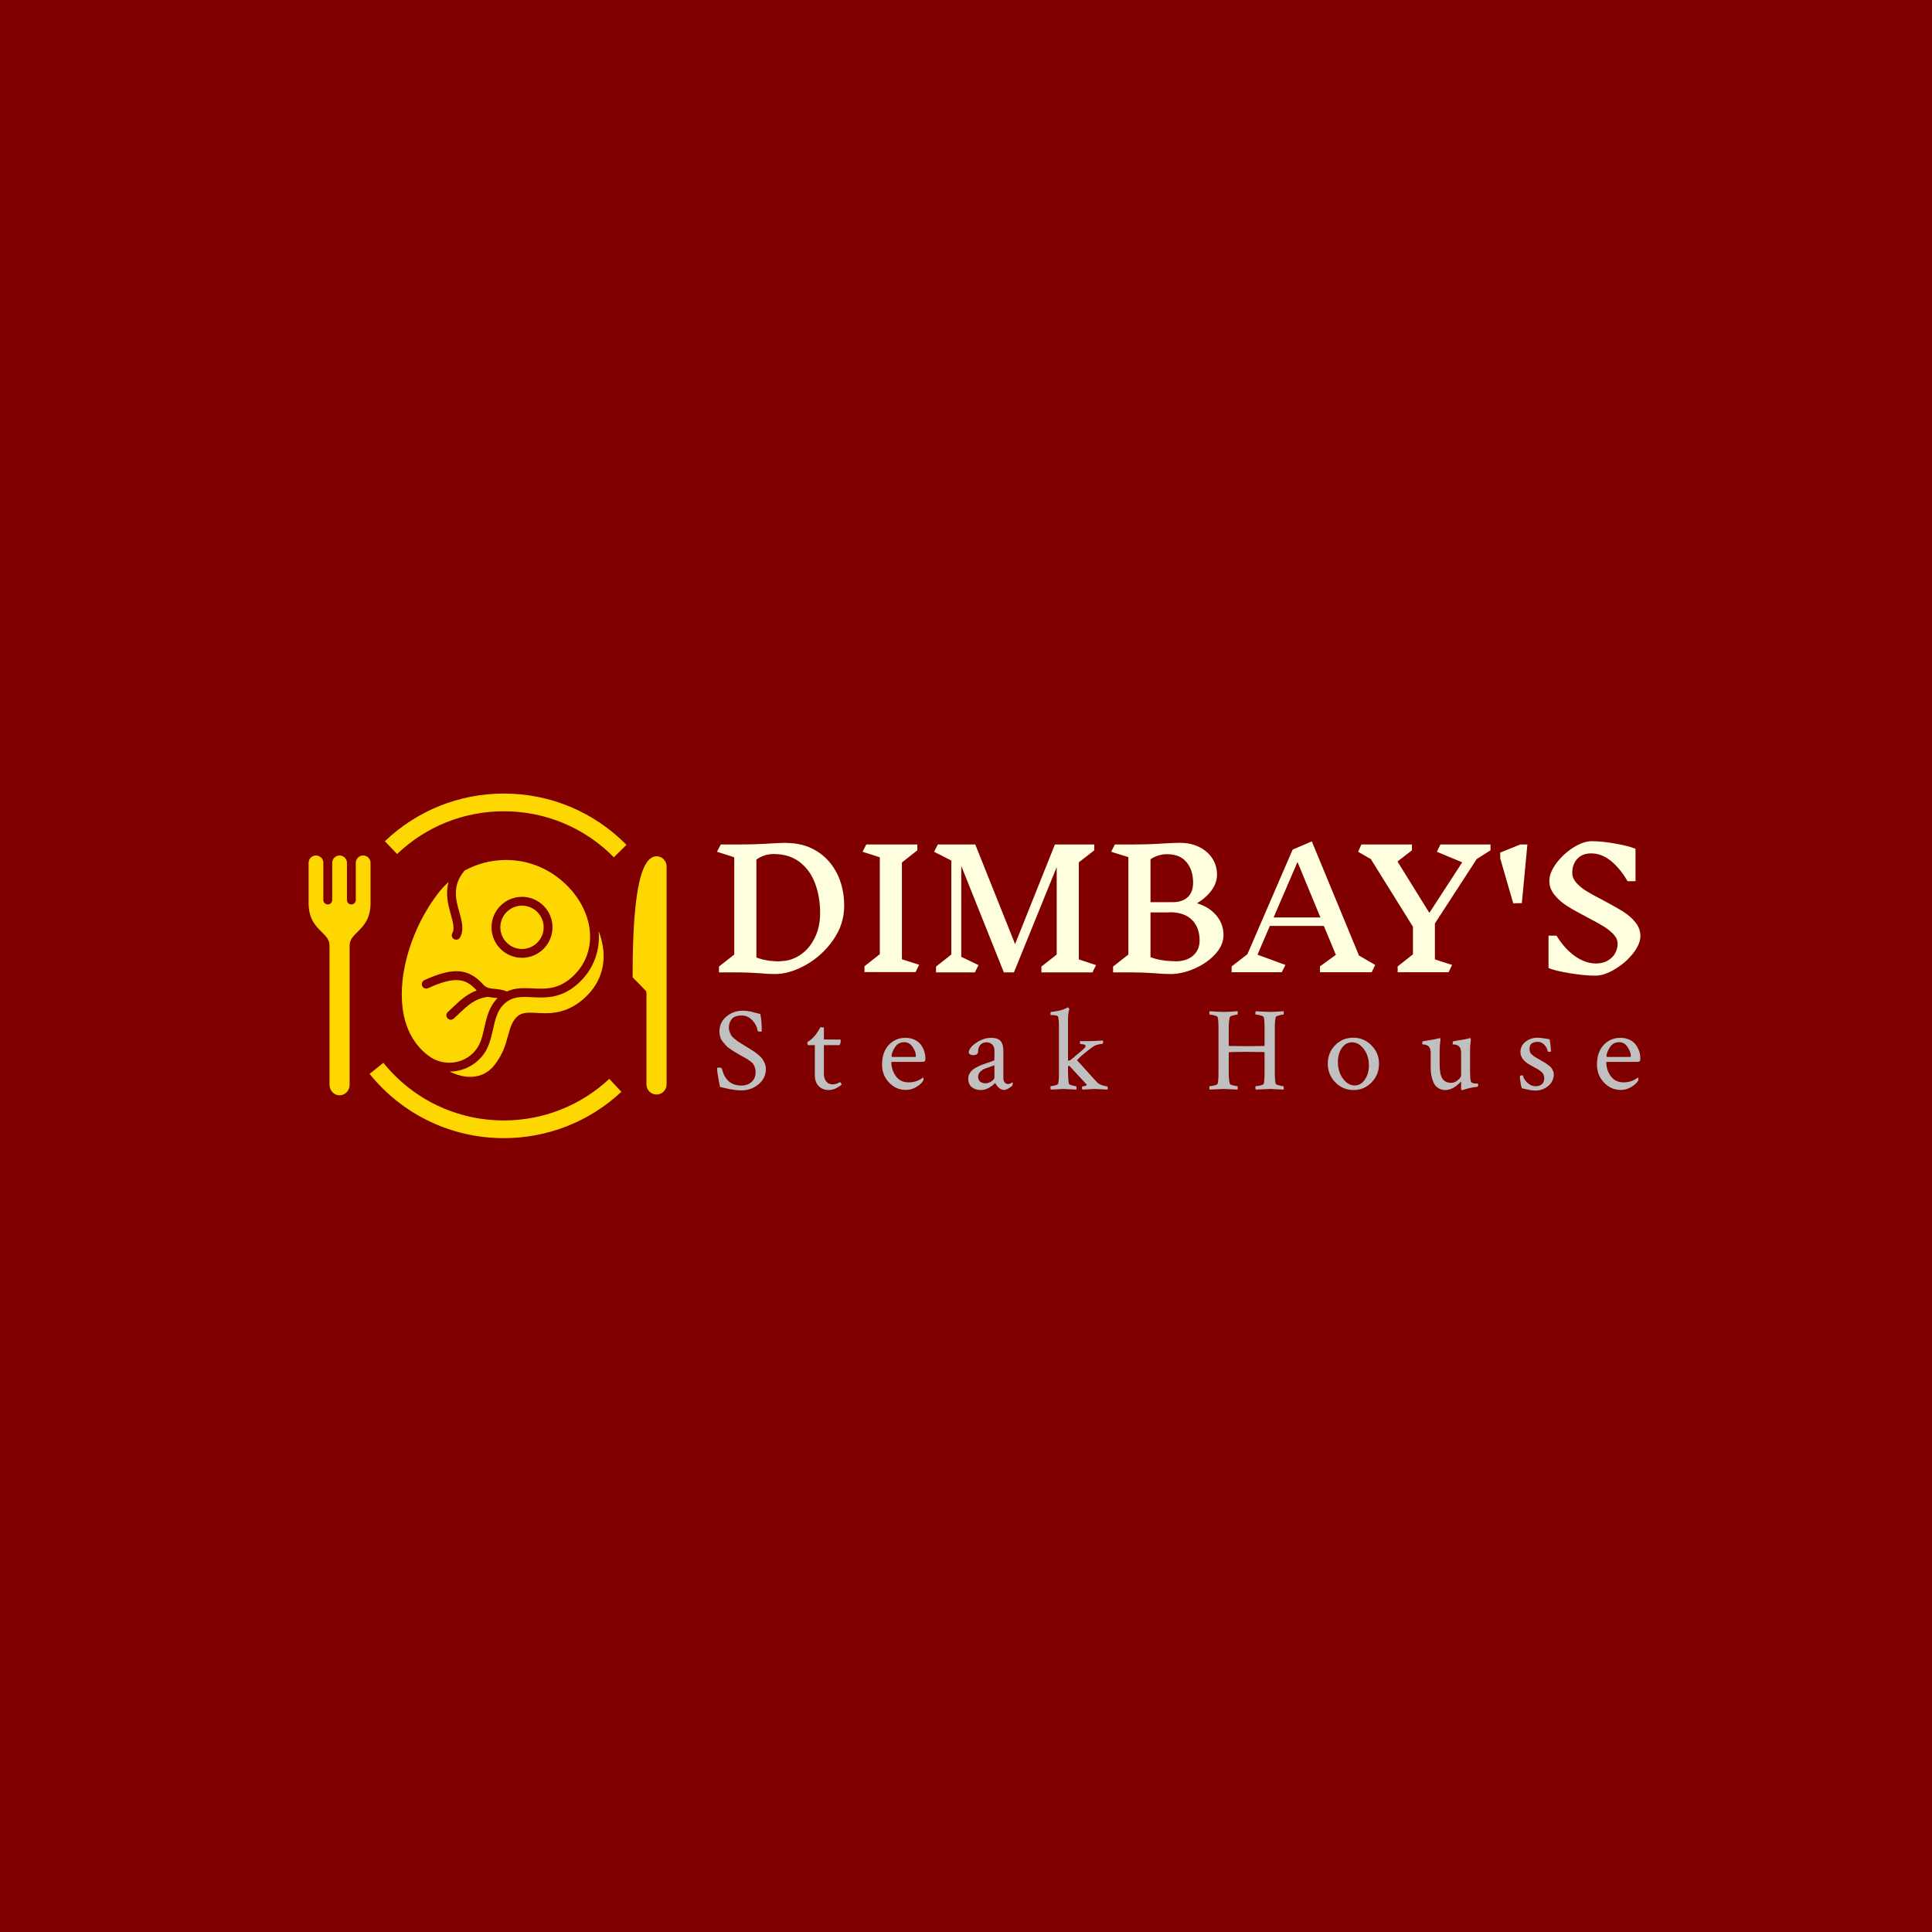
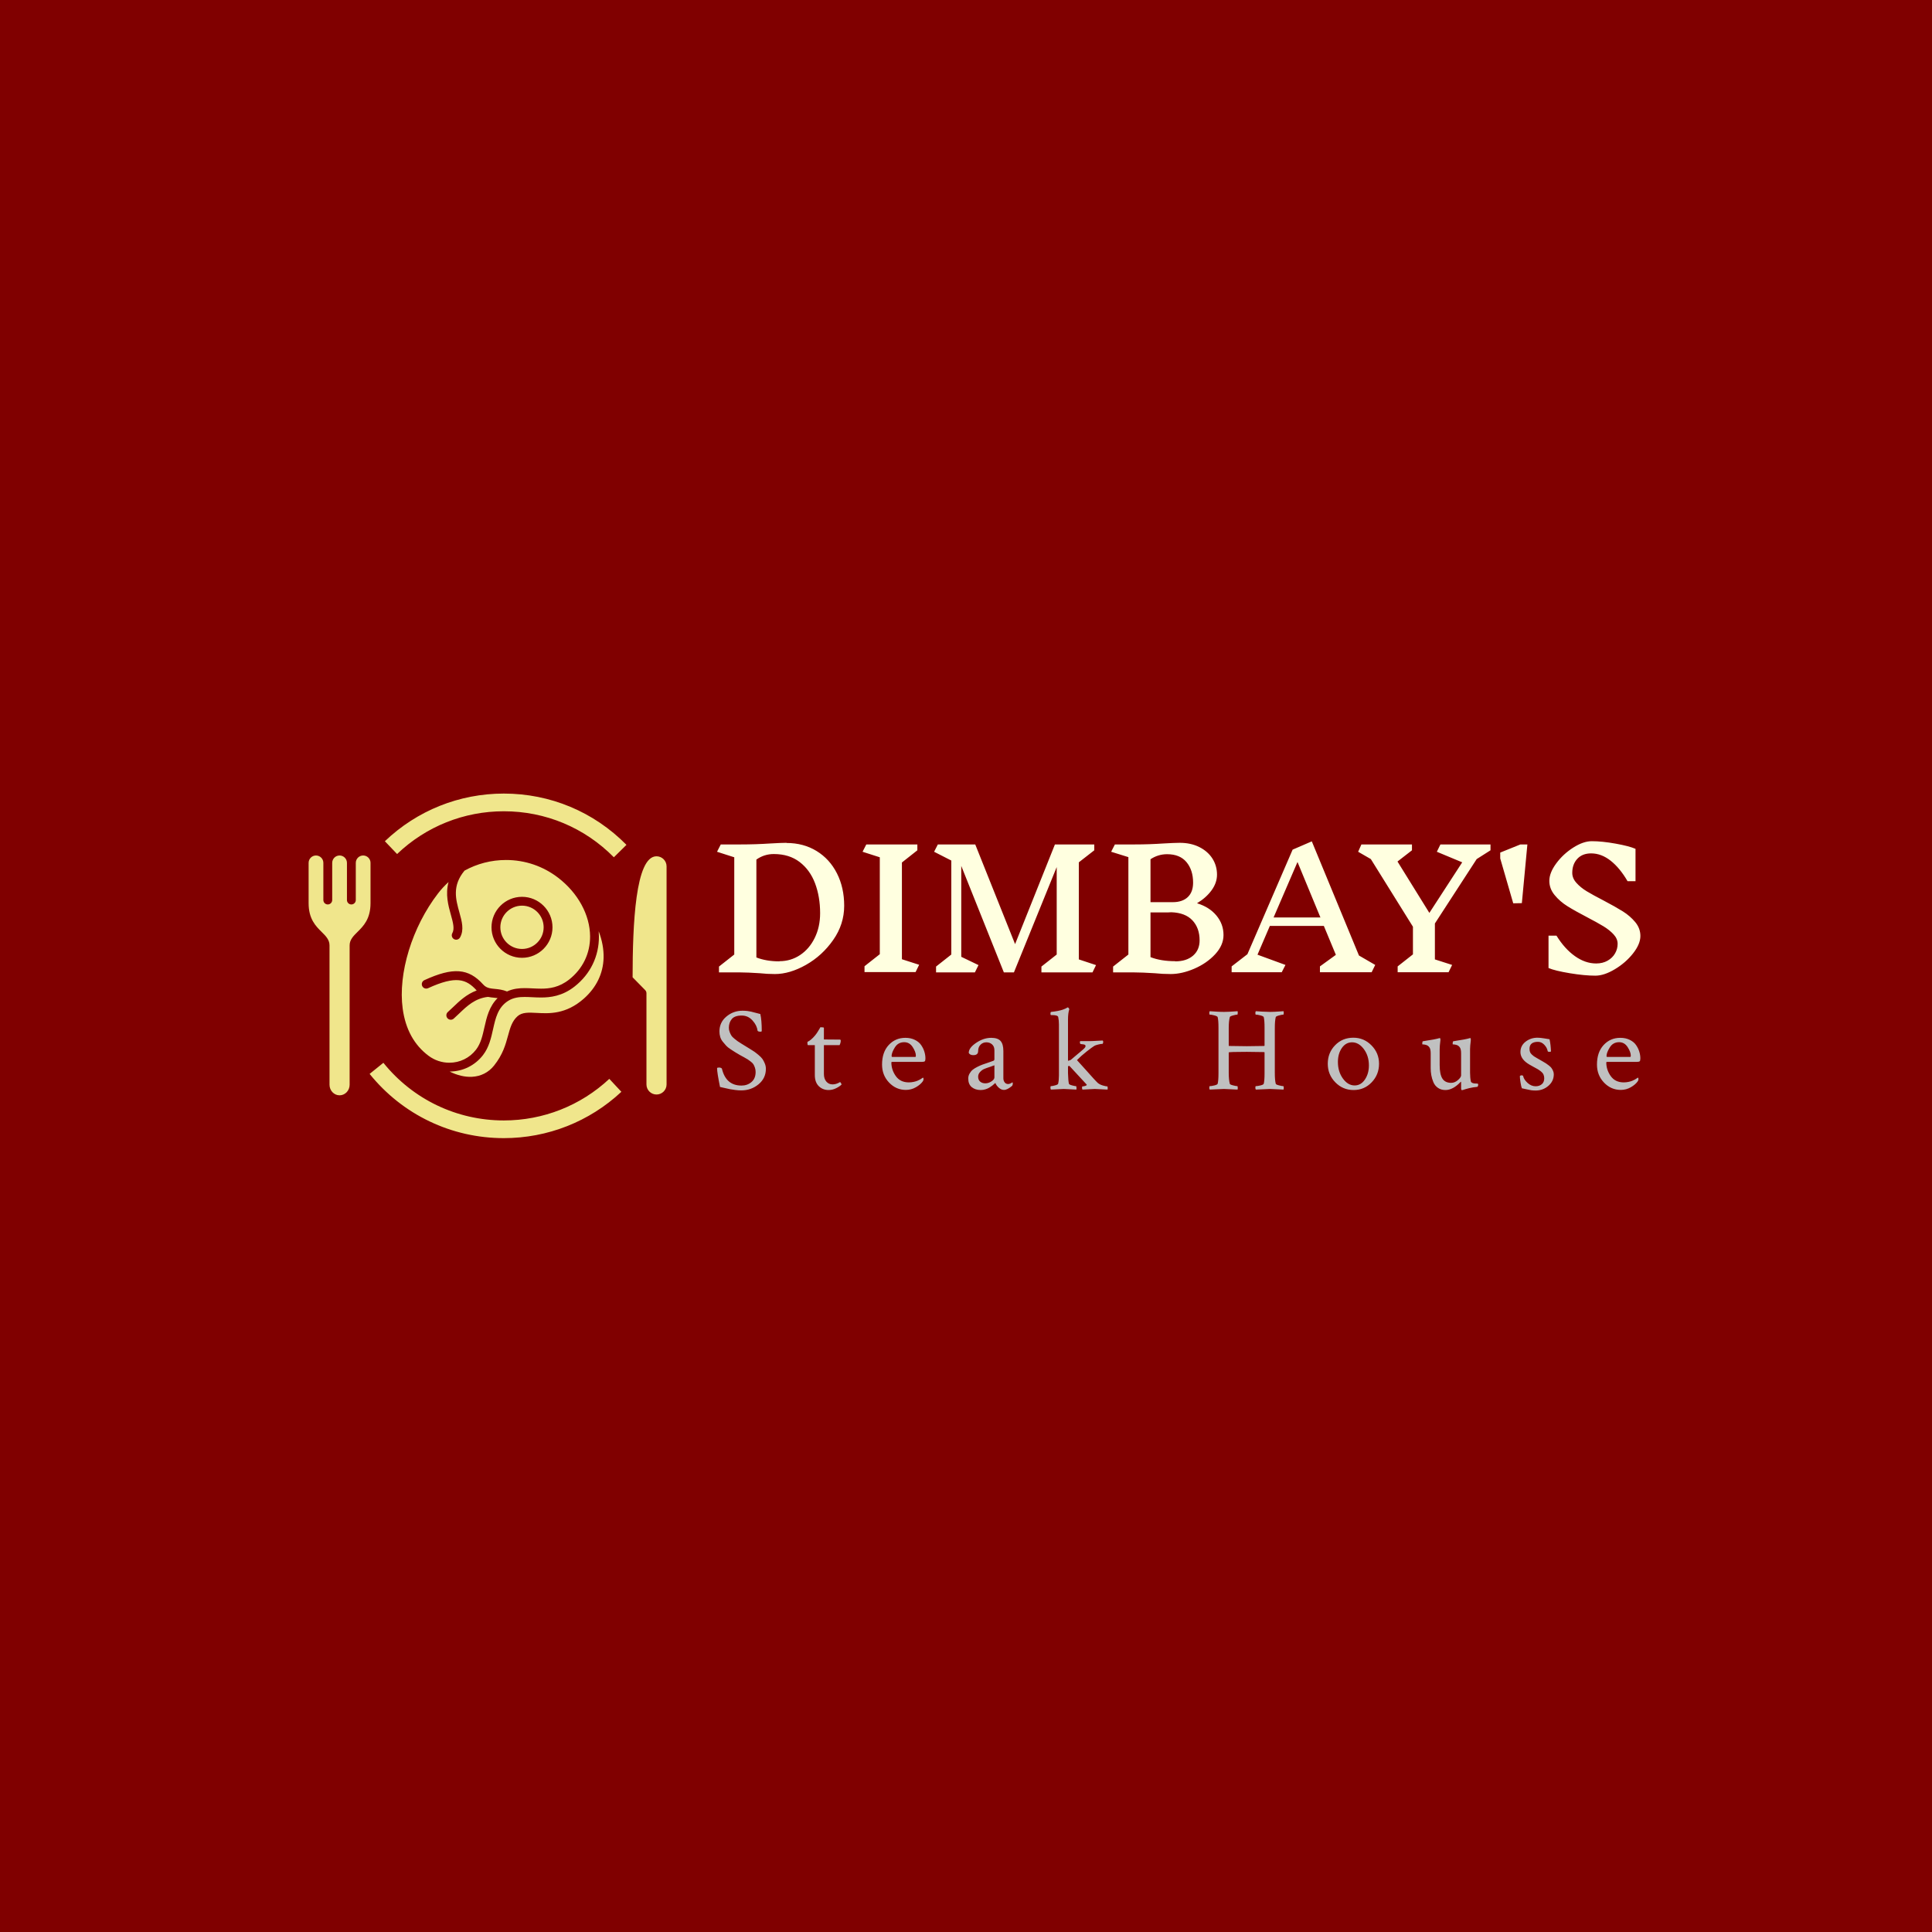
<svg xmlns="http://www.w3.org/2000/svg" version="1.1" width="1000" height="1000" viewBox="0 0 1000 1000">
  <rect width="1000" height="1000" fill="#800000" />
  <g transform="matrix(0.7,0,0,0.7,149.5758,410.6737)">
    <svg viewBox="0 0 396 101" data-background-color="#800000" preserveAspectRatio="xMidYMid meet" height="255" width="1000">
-       <g id="tight-bounds" transform="matrix(1,0,0,1,0.24,0.04317717)">
+       <g id="tight-bounds" transform="matrix(1,0,0,1,0.24,0.0431761)">
        <svg viewBox="0 0 395.52 100.914" height="100.914" width="395.52">
          <g>
            <svg viewBox="0 0 578.437 147.583" height="100.914" width="395.52">
              <g transform="matrix(1,0,0,1,182.9172,20.39684)">
                <svg viewBox="0 0 395.52 106.79" height="106.79" width="395.52">
                  <g id="textblocktransform">
                    <svg viewBox="0 0 395.52 106.79" height="106.79" width="395.52" id="textblock">
                      <g>
                        <svg viewBox="0 0 395.52 57.597" height="57.597" width="395.52">
                          <g transform="matrix(1,0,0,1,0,0)">
                            <svg width="395.52" viewBox="2.3 -40.3 283.93 41.35" height="57.597" data-palette-color="#ffffe0">
                              <path d="M23.65-39.75Q28.9-39.75 32.93-37.27 36.95-34.8 39.18-30.4 41.4-26 41.4-20.45L41.4-20.45Q41.4-14.75 38.02-9.93 34.65-5.1 29.65-2.27 24.65 0.55 20.1 0.55L20.1 0.55Q17.7 0.55 15.45 0.3L15.45 0.3Q11.55 0.05 9.55 0.05L9.55 0.05 2.9 0.05 2.9-1.75 7.6-5.45 7.6-35.35 2.3-37.05 3.45-39.3 9.5-39.3Q14.2-39.3 18.7-39.6L18.7-39.6Q22.1-39.8 23.65-39.8L23.65-39.8 23.65-39.75ZM21.5-3.4Q25-3.4 27.85-5.3 30.7-7.2 32.35-10.58 34-13.95 34-18.15L34-18.15Q34-23.2 32.45-27.33 30.9-31.45 27.7-33.9 24.5-36.35 19.75-36.35L19.75-36.35Q16.8-36.35 14.4-34.65L14.4-34.65 14.4-4.55Q17.45-3.35 21.5-3.35L21.5-3.35 21.5-3.4ZM64.45-2.3L63.35-0.05 47.65-0.05 47.65-1.85 52.35-5.55 52.35-35.35 47.05-37.05 48.2-39.3 63.9-39.3 63.9-37.5 59.15-33.75 59.15-4 64.45-2.3ZM118.84-2.2L117.75 0.05 102.05 0.05 102.05-1.75 106.75-5.45 106.75-32.35 93.59 0.05 90.5 0.05 77.4-32.7 77.4-4.75 82.7-2.2 81.59 0.05 69.65 0.05 69.65-1.75 74.34-5.45 74.34-34.35 69.05-37.05 70.2-39.3 81.7-39.3 93.95-8.65 106.2-39.3 118.3-39.3 118.3-37.5 113.55-33.8 113.55-3.95 118.84-2.2ZM149.94-21.2Q153.69-20.05 155.87-17.43 158.04-14.8 158.04-11.45L158.04-11.45Q158.04-8.3 155.47-5.53 152.89-2.75 149.07-1.1 145.24 0.55 141.79 0.55L141.79 0.55Q139.29 0.55 136.89 0.3L136.89 0.3Q132.89 0.05 130.69 0.05L130.69 0.05 124.09 0.05 124.09-1.75 128.79-5.45 128.79-35.4 123.49-37.05 124.64-39.3 130.64-39.3Q135.19-39.3 139.59-39.6L139.59-39.6Q142.99-39.8 144.59-39.8L144.59-39.8Q147.99-39.8 150.59-38.5 153.19-37.2 154.62-34.98 156.04-32.75 156.04-30L156.04-30Q156.04-27.5 154.37-25.2 152.69-22.9 149.94-21.25L149.94-21.25 149.94-21.2ZM148.69-27.55Q148.69-31.4 146.67-33.85 144.64-36.3 140.69-36.3L140.69-36.3Q137.94-36.3 135.59-34.75L135.59-34.75 135.59-21.55 142.44-21.55Q145.39-21.55 147.04-23.1 148.69-24.65 148.69-27.55L148.69-27.55ZM143.19-3.35Q146.64-3.35 148.67-5.1 150.69-6.85 150.69-9.8L150.69-9.8Q150.69-13.6 148.49-15.95 146.29-18.3 141.99-18.45L141.99-18.45Q141.64-18.4 141.04-18.4L141.04-18.4 135.59-18.4 135.59-4.65Q138.79-3.4 143.19-3.4L143.19-3.4 143.19-3.35ZM204.69-2.25L203.59 0 187.69 0 187.69-1.8 192.59-5.35 188.89-14.25 172.29-14.25 168.49-5.4 177.09-2.25 175.94 0 160.54 0 160.54-1.8 165.39-5.55 179.29-37.7 185.19-40.25 199.69-5.15 204.69-2.25ZM187.84-16.85L180.79-33.9 173.44-16.85 187.84-16.85ZM223.04-15L223.04-3.95 228.34-2.25 227.24 0 211.59 0 211.59-1.8 216.29-5.5 216.29-14 203.34-34.8 199.44-37.05 200.44-39.3 215.99-39.3 215.99-37.5 211.54-34.05 221.34-18.25 231.44-33.8 223.64-37.05 224.74-39.3 240.14-39.3 240.14-37.5 235.89-34.8 223.04-15ZM249.78-21.25L247.13-21.2 243.13-35 243.13-36.8 249.33-39.3 251.48-39.3 249.78-21.25ZM279.23-8.75Q279.23-10.3 277.98-11.65 276.73-13 274.88-14.13 273.03-15.25 269.88-16.9L269.88-16.9Q266.13-18.85 263.81-20.3 261.48-21.75 259.86-23.73 258.23-25.7 258.23-28.1L258.23-28.1Q258.23-30.6 260.36-33.48 262.48-36.35 265.58-38.33 268.68-40.3 271.28-40.3L271.28-40.3Q274.43-40.3 278.61-39.55 282.78-38.8 284.73-37.95L284.73-37.95 284.73-28 282.28-28Q279.93-32.05 277.08-34.3 274.23-36.55 271.08-36.55L271.08-36.55Q268.38-36.55 266.83-34.88 265.28-33.2 265.28-30.55L265.28-30.55Q265.28-28.9 266.56-27.48 267.83-26.05 269.73-24.9 271.63-23.75 274.83-22.1L274.83-22.1Q278.63-20.1 280.86-18.7 283.08-17.3 284.66-15.4 286.23-13.5 286.23-11.15L286.23-11.15Q286.23-8.65 283.96-5.78 281.68-2.9 278.38-0.93 275.08 1.05 272.38 1.05L272.38 1.05Q269.08 1.05 264.53 0.3 259.98-0.45 257.98-1.3L257.98-1.3 257.98-11.25 260.43-11.25Q262.93-7.2 266.11-4.95 269.28-2.7 272.63-2.7L272.63-2.7Q274.63-2.7 276.13-3.55 277.63-4.4 278.43-5.78 279.23-7.15 279.23-8.75L279.23-8.75Z" opacity="1" transform="matrix(1,0,0,1,0,0)" fill="#ffffe0" class="wordmark-text-0" data-fill-palette-color="primary" id="text-0" />
                            </svg>
                          </g>
                        </svg>
                      </g>
                      <g transform="matrix(1,0,0,1,0,71.19463)">
                        <svg viewBox="0 0 395.52 35.595" height="35.595" width="395.52">
                          <g transform="matrix(1,0,0,1,0,0)">
                            <svg width="395.52" viewBox="2 -33.89 382.51 34.43" height="35.595" data-palette-color="#c0c0c0">
                              <path d="M2.98-23.93L2.98-23.93Q2.98-27.69 5.86-30.1 8.74-32.52 12.55-32.52L12.55-32.52Q13.62-32.52 14.58-32.4 15.53-32.28 16.14-32.13 16.75-31.98 17.9-31.67 19.04-31.35 19.92-31.15L19.92-31.15Q20.51-28.56 20.51-24.17L20.51-24.17Q20.51-23.83 20.02-23.83L20.02-23.83Q18.85-23.83 18.75-24.32L18.75-24.32Q18.51-26.46 16.67-28.49 14.84-30.52 12.21-30.52L12.21-30.52Q9.28-30.52 8.08-29.05 6.88-27.59 6.88-25.44L6.88-25.44Q6.88-24.51 7.23-23.66 7.57-22.8 7.91-22.24 8.25-21.68 9.16-20.95 10.06-20.21 10.47-19.92 10.89-19.63 12.13-18.85 13.38-18.07 13.72-17.87L13.72-17.87Q13.96-17.72 15.43-16.82 16.89-15.92 17.43-15.55 17.97-15.19 19.12-14.23 20.26-13.28 20.78-12.55 21.29-11.82 21.75-10.72 22.22-9.62 22.22-8.45L22.22-8.45Q22.22-4.54 19.17-2.03 16.11 0.49 12.01 0.49L12.01 0.49Q10.84 0.49 9.52 0.32 8.2 0.15 7.32-0.02 6.45-0.2 5.1-0.51 3.76-0.83 3.22-0.93L3.22-0.93Q2-6.93 2-8.69L2-8.69Q2-8.98 2.78-8.98L2.78-8.98Q3.66-8.98 4-8.54L4-8.54Q5.66-1.51 12.11-1.51L12.11-1.51Q14.55-1.51 16.26-2.98 17.97-4.44 17.97-7.13L17.97-7.13Q17.97-8.11 17.68-8.94 17.38-9.77 17.07-10.3 16.75-10.84 15.94-11.45 15.14-12.06 14.7-12.35 14.26-12.65 13.09-13.28 11.91-13.92 11.47-14.16L11.47-14.16Q10.06-14.99 9.5-15.33 8.94-15.67 7.64-16.53 6.35-17.38 5.76-18.04 5.18-18.7 4.39-19.65 3.61-20.61 3.3-21.68 2.98-22.75 2.98-23.93ZM42.5-5.86L42.5-18.26 39.67-18.26Q39.42-18.26 39.42-19.29L39.42-19.29Q39.42-19.58 39.47-19.63L39.47-19.63Q40.89-20.26 42.55-22.22L42.55-22.22Q43.08-22.85 43.6-23.66 44.11-24.46 44.45-25.05 44.79-25.63 44.79-25.68L44.79-25.68Q46.26-25.68 46.26-25.44L46.26-25.44 46.26-20.61Q47.53-20.61 50.12-20.58 52.7-20.56 52.85-20.56L52.85-20.56Q53.24-20.56 53.24-20.12L53.24-20.12Q53.24-19.24 52.75-18.26L52.75-18.26 46.26-18.26 46.26-6.3Q46.26-4.35 47.26-3.17 48.26-2 49.87-2L49.87-2Q51.34-2 52.9-2.93L52.9-2.93Q53.05-3.03 53.34-2.51 53.63-2 53.58-1.95L53.58-1.95Q52.85-1.17 51.34-0.42 49.82 0.34 48.21 0.34L48.21 0.34Q45.77 0.34 44.13-1.27 42.5-2.88 42.5-5.86L42.5-5.86ZM79.53-19.48L79.53-19.48Q76.99-19.48 75.65-17.31 74.3-15.14 74.3-13.72L74.3-13.72Q74.3-13.38 74.6-13.38L74.6-13.38 84.12-13.38Q84.36-13.38 84.36-13.87L84.36-13.87Q84.36-15.43 83.04-17.46 81.73-19.48 79.53-19.48ZM80.02-21.29L80.02-21.29Q82.26-21.29 83.97-20.43 85.68-19.58 86.58-18.24 87.49-16.89 87.9-15.5 88.32-14.11 88.32-12.74L88.32-12.74Q88.32-11.77 88.02-11.55 87.73-11.33 86.9-11.33L86.9-11.33 74.6-11.33Q74.21-11.33 74.21-11.08L74.21-11.08Q74.21-8.01 76.06-5.42 77.92-2.83 81.43-2.83L81.43-2.83Q82.46-2.83 83.39-3.03 84.31-3.22 84.97-3.49 85.63-3.76 86.1-4.03 86.56-4.3 86.9-4.54L86.9-4.54 87.24-4.79Q87.54-4.79 87.54-4.15L87.54-4.15Q87.54-3.76 87.24-3.27L87.24-3.27Q86.27-1.9 84.36-0.81 82.46 0.29 80.21 0.29L80.21 0.29Q76.16 0.29 73.25-2.76 70.35-5.81 70.35-10.21L70.35-10.21Q70.35-15.33 73.11-18.31 75.87-21.29 80.02-21.29ZM110.99-3.15Q111.82-2.44 113.14-2.44 114.46-2.44 115.68-3.25 116.9-4.05 116.9-4.88L116.9-4.88 116.9-9.91Q116.51-9.72 115-9.23 113.48-8.74 112.63-8.37 111.77-8.01 110.97-7.15 110.16-6.3 110.16-5.18L110.16-5.18Q110.16-3.86 110.99-3.15ZM115.58-21.29L115.58-21.29Q118.27-21.29 119.44-20 120.61-18.7 120.61-15.82L120.61-15.82 120.61-4.54Q120.61-3.52 121.15-2.83 121.69-2.15 122.61-2.15L122.61-2.15Q123.3-2.15 124.32-2.83L124.32-2.83Q124.52-2.83 124.52-2.44L124.52-2.44Q124.52-1.81 124.27-1.42L124.27-1.42Q122.27 0.29 120.85 0.29L120.85 0.29Q119.73 0.29 118.71-0.63 117.68-1.56 117.29-2.59L117.29-2.59Q117.24-2.59 116.92-2.27 116.61-1.95 116.07-1.54 115.53-1.12 114.82-0.68 114.12-0.24 113.16 0.05 112.21 0.34 111.24 0.34L111.24 0.34Q108.99 0.34 107.52-0.85 106.06-2.05 106.06-4.44L106.06-4.44Q106.06-5.52 106.6-6.47 107.13-7.42 107.87-8.03 108.6-8.64 109.87-9.28 111.14-9.91 112.04-10.23 112.94-10.55 114.41-11.04 115.87-11.52 116.46-11.77L116.46-11.77Q116.9-11.91 116.9-12.5L116.9-12.5 116.9-16.16Q116.9-17.72 115.92-18.58 114.95-19.43 113.58-19.43L113.58-19.43Q112.11-19.43 111.14-18.43 110.16-17.43 110.16-15.82L110.16-15.82Q110.16-14.11 108.16-14.11L108.16-14.11Q106.79-14.11 106.26-15.04L106.26-15.04Q106.26-17.14 109.33-19.21 112.41-21.29 115.58-21.29ZM158.32-17.97L158.32-17.97Q157.49-17.48 155.15-15.65 152.81-13.82 151.1-12.06L151.1-12.06Q152.51-10.55 154.56-8.23 156.62-5.91 157.93-4.47 159.25-3.03 159.74-2.59L159.74-2.59Q160.57-1.9 161.84-1.54 163.11-1.17 163.65-1.17L163.65-1.17Q163.84-1.17 163.84-0.39L163.84-0.39Q163.84 0.05 163.79 0.15L163.79 0.15Q158.91-0.1 158.47-0.1L158.47-0.1Q158.37-0.1 153.39 0.15L153.39 0.15Q153.2-0.05 153.2-0.61 153.2-1.17 153.39-1.17L153.39-1.17Q153.88-1.17 154.52-1.37 155.15-1.56 155.15-1.81L155.15-1.81Q155.15-1.9 155.1-1.95L155.1-1.95 147.97-9.67 147.39-9.52 147.39-6.59Q147.48-3.37 147.78-2.25L147.78-2.25Q147.88-1.9 149.05-1.59 150.22-1.27 150.71-1.27L150.71-1.27Q150.85-1.27 150.9-0.68 150.95-0.1 150.85 0.15L150.85 0.15Q145.97-0.1 145.63-0.1L145.63-0.1Q145.34-0.1 140.31 0.15L140.31 0.15Q140.11-0.05 140.11-0.66 140.11-1.27 140.31-1.27L140.31-1.27Q140.89-1.27 142.04-1.59 143.19-1.9 143.29-2.25L143.29-2.25Q143.63-3.66 143.63-5.66L143.63-5.66 143.63-26.81Q143.63-28.47 143.33-29.93L143.33-29.93Q143.09-30.71 140.84-30.71L140.84-30.71 140.4-30.71Q140.11-30.71 140.11-31.25L140.11-31.25Q140.11-32.03 140.4-32.03L140.4-32.03Q141.87-32.18 143.11-32.42 144.36-32.67 145.07-32.91 145.78-33.15 146.26-33.37 146.75-33.59 146.95-33.74L146.95-33.74 147.19-33.89 147.29-33.89Q147.48-33.89 147.68-33.62 147.88-33.35 147.92-33.11L147.92-33.11Q147.39-31.54 147.39-28.86L147.39-28.86 147.39-11.77Q148.41-12.01 148.61-12.21L148.61-12.21Q149.68-13.13 150.85-14.11 152.03-15.09 152.61-15.58 153.2-16.06 153.73-16.55 154.27-17.04 154.47-17.33 154.66-17.63 154.66-17.92L154.66-17.92Q154.66-18.51 153.59-18.6 152.51-18.7 152.46-18.8L152.46-18.8Q152.12-19.78 152.51-19.92L152.51-19.92 156.37-19.92Q157.1-19.92 157.91-19.97 158.71-20.02 159.81-20.07 160.91-20.12 161.74-20.17L161.74-20.17Q161.94-20.07 161.96-19.73 161.99-19.38 161.89-19.09 161.79-18.8 161.69-18.8L161.69-18.8Q161.06-18.8 159.89-18.51 158.71-18.21 158.32-17.97ZM228.82-6.59L228.82-6.59 228.82-15.19Q228.82-15.19 228.72-15.38L228.72-15.38Q224.13-15.48 221.5-15.48L221.5-15.48Q213.98-15.48 213.98-15.23L213.98-15.23 213.98-6.79Q213.98-3.96 214.42-2.25L214.42-2.25Q214.51-1.9 215.78-1.59 217.05-1.27 217.54-1.27L217.54-1.27Q217.69-1.27 217.71-0.68 217.74-0.1 217.64 0.15L217.64 0.15Q212.75-0.1 211.97-0.1L211.97-0.1Q211.73-0.1 206.11 0.15L206.11 0.15Q205.92-0.05 205.92-0.59L205.92-0.59Q205.92-1.27 206.11-1.27L206.11-1.27Q206.75-1.27 207.99-1.56 209.24-1.86 209.39-2.25L209.39-2.25Q209.73-3.56 209.73-6.59L209.73-6.59 209.73-25.54Q209.73-28.56 209.39-29.88L209.39-29.88Q209.24-30.27 207.99-30.59 206.75-30.91 206.11-30.91L206.11-30.91Q205.92-30.91 205.92-31.54L205.92-31.54Q205.92-32.13 206.11-32.32L206.11-32.32Q206.75-32.28 208.7-32.15 210.66-32.03 211.97-32.03L211.97-32.03Q212.95-32.03 213.88-32.08 214.81-32.13 215.88-32.2 216.95-32.28 217.64-32.32L217.64-32.32Q217.74-32.13 217.71-31.52 217.69-30.91 217.54-30.91L217.54-30.91Q217.05-30.91 215.78-30.57 214.51-30.22 214.42-29.88L214.42-29.88Q213.98-28.17 213.98-25.34L213.98-25.34 213.98-18.07 214.07-17.92Q218.86-17.82 221.5-17.82L221.5-17.82Q224.33-17.82 228.72-17.92L228.72-17.92Q228.82-18.02 228.82-18.12L228.82-18.12 228.82-25.54Q228.82-28.56 228.48-29.88L228.48-29.88Q228.33-30.27 227.09-30.59 225.84-30.91 225.21-30.91L225.21-30.91Q225.01-30.91 225.01-31.52 225.01-32.13 225.21-32.32L225.21-32.32Q225.79-32.28 227.79-32.15 229.8-32.03 231.11-32.03L231.11-32.03Q232.04-32.03 232.97-32.08 233.9-32.13 234.95-32.2 236-32.28 236.68-32.32L236.68-32.32Q236.78-32.03 236.78-31.59L236.78-31.59Q236.78-30.91 236.58-30.91L236.58-30.91Q236.09-30.91 234.83-30.57 233.56-30.22 233.46-29.88L233.46-29.88Q233.07-28.37 233.07-25.34L233.07-25.34 233.07-6.79Q233.07-3.76 233.46-2.25L233.46-2.25Q233.56-1.9 234.83-1.59 236.09-1.27 236.58-1.27L236.58-1.27Q236.78-1.27 236.78-0.54L236.78-0.54Q236.78-0.15 236.68 0.15L236.68 0.15Q231.8-0.1 231.11-0.1L231.11-0.1Q230.82-0.1 225.21 0.15L225.21 0.15Q225.01-0.05 225.01-0.66 225.01-1.27 225.21-1.27L225.21-1.27Q225.84-1.27 227.09-1.56 228.33-1.86 228.48-2.25L228.48-2.25Q228.82-3.56 228.82-6.59ZM265.07-19.43L265.07-19.43Q262.48-19.43 260.84-17.07 259.21-14.7 259.21-11.28L259.21-11.28Q259.21-7.28 261.28-4.42 263.36-1.56 266.14-1.56L266.14-1.56Q268.73-1.56 270.39-4 272.05-6.45 272.05-9.86L272.05-9.86Q272.05-13.82 269.95-16.63 267.85-19.43 265.07-19.43ZM265.61-21.34L265.61-21.34Q270-21.34 273.12-18.16 276.25-14.99 276.25-10.55L276.25-10.55Q276.25-6.05 273.2-2.86 270.15 0.34 265.7 0.34 261.26 0.34 258.13-2.86 255.01-6.05 255.01-10.55L255.01-10.55Q255.01-15.09 258.04-18.21 261.06-21.34 265.61-21.34ZM313.96-16.65L313.96-16.65 313.96-6.88Q313.96-4.79 314.3-3.17L314.3-3.17Q314.4-2.83 314.84-2.64 315.28-2.44 315.77-2.39 316.26-2.34 316.75-2.34L316.75-2.34 317.19-2.29Q317.33-2.25 317.33-1.76L317.33-1.76Q317.33-1.61 317.21-1.29 317.09-0.98 316.94-0.98L316.94-0.98Q316.21-0.93 315.31-0.78 314.4-0.63 313.62-0.44 312.84-0.24 312.16-0.05 311.47 0.15 311.08 0.29L311.08 0.29 310.64 0.39Q310.25 0.39 310.25-0.39L310.25-0.39 310.25-2.88 310.15-3.13Q306.93 0.34 303.76 0.34L303.76 0.34Q301.95 0.34 300.66-0.56 299.36-1.46 298.75-2.95 298.14-4.44 297.9-5.83 297.65-7.23 297.65-8.74L297.65-8.74 297.65-14.89Q297.65-16.8 296.97-17.53L296.97-17.53Q296.48-18.12 295.77-18.33 295.07-18.55 294.6-18.55 294.14-18.55 294.14-18.65L294.14-18.65Q294.14-19.82 294.43-19.87L294.43-19.87Q299.61-20.65 301.17-21.14L301.17-21.14Q301.22-21.14 301.32-21.17 301.41-21.19 301.41-21.19L301.41-21.19Q301.61-21.19 301.66-20.78 301.71-20.36 301.66-20.17L301.66-20.17Q301.37-17.82 301.37-16.55L301.37-16.55 301.37-9.96Q301.37-6.2 302.49-4.42 303.61-2.64 306.15-2.64L306.15-2.64Q307.62-2.64 308.93-3.78 310.25-4.93 310.25-5.76L310.25-5.76 310.25-14.89Q310.25-16.8 309.57-17.53L309.57-17.53Q309.08-18.12 308.37-18.33 307.66-18.55 307.2-18.55 306.74-18.55 306.74-18.65L306.74-18.65Q306.74-19.82 307.03-19.87L307.03-19.87Q312.21-20.65 313.77-21.14L313.77-21.14Q313.82-21.14 313.91-21.17 314.01-21.19 314.01-21.19L314.01-21.19Q314.21-21.19 314.26-20.78 314.3-20.36 314.26-20.17L314.26-20.17Q313.96-17.82 313.96-16.65ZM341.91-21.34L341.91-21.34Q342.98-21.34 344.62-21.07 346.26-20.8 346.89-20.7L346.89-20.7Q347.38-18.46 347.48-15.72L347.48-15.72Q347.48-15.48 346.84-15.48L346.84-15.48Q346.16-15.48 346.11-15.82L346.11-15.82Q345.87-17.19 344.72-18.41 343.57-19.63 342.11-19.63L342.11-19.63Q338.59-19.63 338.59-16.75L338.59-16.75Q338.59-16.02 338.79-15.45 338.98-14.89 339.54-14.38 340.1-13.87 340.4-13.65 340.69-13.43 341.69-12.87 342.69-12.3 342.94-12.16L342.94-12.16Q343.13-12.06 344.08-11.5 345.04-10.94 345.43-10.69 345.82-10.45 346.57-9.86 347.33-9.28 347.67-8.81 348.01-8.35 348.33-7.64 348.65-6.93 348.65-6.2L348.65-6.2Q348.65-3.32 346.4-1.39 344.16 0.54 341.13 0.54L341.13 0.54Q340.1 0.54 339.25 0.42 338.4 0.29 337.22 0 336.05-0.29 335.42-0.39L335.42-0.39Q335.12-1.17 334.86-2.83 334.59-4.49 334.59-5.47L334.59-5.47Q334.98-5.76 335.17-5.76L335.17-5.76Q335.9-5.76 335.95-5.47L335.95-5.47Q336.25-4 337.78-2.61 339.32-1.22 341.13-1.22L341.13-1.22Q342.69-1.22 343.69-2.08 344.69-2.93 344.69-4.54L344.69-4.54Q344.69-5.37 344.38-6.08 344.06-6.79 343.35-7.35 342.64-7.91 342.03-8.28 341.42-8.64 340.3-9.23 339.18-9.81 338.64-10.16L338.64-10.16Q334.83-12.35 334.83-15.38L334.83-15.38Q334.83-18.02 336.95-19.68 339.08-21.34 341.91-21.34ZM375.72-19.48L375.72-19.48Q373.18-19.48 371.84-17.31 370.49-15.14 370.49-13.72L370.49-13.72Q370.49-13.38 370.79-13.38L370.79-13.38 380.31-13.38Q380.55-13.38 380.55-13.87L380.55-13.87Q380.55-15.43 379.23-17.46 377.92-19.48 375.72-19.48ZM376.21-21.29L376.21-21.29Q378.45-21.29 380.16-20.43 381.87-19.58 382.77-18.24 383.68-16.89 384.09-15.5 384.51-14.11 384.51-12.74L384.51-12.74Q384.51-11.77 384.21-11.55 383.92-11.33 383.09-11.33L383.09-11.33 370.79-11.33Q370.4-11.33 370.4-11.08L370.4-11.08Q370.4-8.01 372.25-5.42 374.11-2.83 377.62-2.83L377.62-2.83Q378.65-2.83 379.58-3.03 380.5-3.22 381.16-3.49 381.82-3.76 382.29-4.03 382.75-4.3 383.09-4.54L383.09-4.54 383.43-4.79Q383.73-4.79 383.73-4.15L383.73-4.15Q383.73-3.76 383.43-3.27L383.43-3.27Q382.46-1.9 380.55-0.81 378.65 0.29 376.4 0.29L376.4 0.29Q372.35 0.29 369.44-2.76 366.54-5.81 366.54-10.21L366.54-10.21Q366.54-15.33 369.3-18.31 372.06-21.29 376.21-21.29Z" opacity="1" transform="matrix(1,0,0,1,0,0)" fill="#c0c0c0" class="slogan-text-1" data-fill-palette-color="secondary" id="text-1" />
                            </svg>
                          </g>
                        </svg>
                      </g>
                    </svg>
                  </g>
                </svg>
              </g>
              <g>
                <svg viewBox="0 0 169.32 147.583" height="147.583" width="169.32">
                  <g>
                    <svg version="1.1" x="8" y="0" viewBox="9.534 11.048 80.931 77.903" enable-background="new 0 0 100 100" xml:space="preserve" height="147.583" width="153.32" class="icon-icon-0" data-fill-palette-color="accent" id="icon-0">
-                       <path d="M26.774 21.824l2.762 2.893c6.531-6.233 15.102-9.667 24.133-9.668 9.424 0 18.259 3.694 24.879 10.403l2.848-2.809c-7.378-7.478-17.225-11.595-27.727-11.595C43.604 11.049 34.053 14.875 26.774 21.824zM53.669 84.951c-10.627 0-20.553-4.75-27.23-13.033l-3.113 2.51c7.44 9.23 18.5 14.523 30.344 14.523 9.904 0 19.343-3.721 26.577-10.477l-2.73-2.924C71.025 81.613 62.557 84.951 53.669 84.951zM23.534 26.714c0-0.919-0.747-1.667-1.666-1.667s-1.667 0.748-1.667 1.667v8.403c0 0.553-0.447 1-1 1s-1-0.447-1-1v-8.403c0-0.919-0.748-1.667-1.667-1.667-0.917 0-1.663 0.745-1.666 1.662 0 0.002 0.001 0.003 0.001 0.005s-0.001 0.003-0.001 0.005v8.398c0 0.553-0.447 1-1 1s-1-0.447-1-1v-8.408c-0.002-0.917-0.749-1.662-1.666-1.662-0.92 0-1.668 0.748-1.668 1.667v9.108c0 3.593 1.631 5.206 2.941 6.503 0.918 0.907 1.785 1.765 1.785 3.036v31.513c0 1.32 1.021 2.395 2.274 2.395s2.274-1.074 2.274-2.395V45.362c0-1.271 0.866-2.128 1.784-3.036 1.31-1.297 2.94-2.91 2.94-6.503V26.714zM38.809 33.604c-5.878 7.62-9.095 18.103-8.003 26.085 0.633 4.635 2.597 8.213 5.837 10.635 1.38 1.033 3.01 1.578 4.713 1.578 2.383 0 4.58-1.076 6.027-2.951 1.082-1.402 1.48-3.184 1.902-5.066 0.501-2.24 1.076-4.723 2.979-6.594-0.256-0.035-0.514-0.063-0.776-0.088-0.448-0.041-0.919-0.088-1.394-0.189-2.916 0.32-4.736 2.055-6.491 3.738-0.431 0.414-0.849 0.814-1.268 1.182-0.189 0.166-0.424 0.246-0.658 0.246-0.278 0-0.556-0.115-0.753-0.342-0.363-0.416-0.321-1.047 0.095-1.41 0.396-0.348 0.792-0.727 1.199-1.117 1.383-1.328 3.021-2.898 5.316-3.744-0.002-0.002-0.005-0.004-0.007-0.006-2.344-2.602-4.687-3.395-10.987-0.51-0.505 0.229-1.096 0.008-1.325-0.494s-0.01-1.096 0.493-1.324c6.488-2.971 9.972-2.713 13.306 0.99 0.427 0.473 0.883 0.693 1.41 0.816 0.007 0.002 0.014 0.004 0.021 0.006 0.369 0.084 0.772 0.125 1.229 0.168 0.819 0.076 1.738 0.18 2.719 0.578 1.395-0.648 2.778-0.756 3.986-0.756 0.601 0 1.213 0.029 1.836 0.059 0.613 0.029 1.237 0.061 1.873 0.061 1.851 0 4.055-0.246 6.365-2.072 3.064-2.418 4.74-5.881 4.719-9.751-0.026-4.832-2.715-9.778-7.191-13.231-3.422-2.641-7.509-4.035-11.819-4.035-3.349 0-6.554 0.843-9.377 2.402-2.84 3.426-1.988 6.482-1.164 9.438 0.568 2.041 1.106 3.969 0.152 5.671-0.183 0.328-0.522 0.512-0.873 0.512-0.165 0-0.333-0.041-0.487-0.128-0.482-0.27-0.654-0.879-0.384-1.36 0.55-0.982 0.14-2.454-0.335-4.157-0.569-2.044-1.284-4.61-0.521-7.395C40.32 31.82 39.527 32.672 38.809 33.604zM57.78 34.391c3.801 0 6.893 3.093 6.893 6.895s-3.092 6.895-6.893 6.895c-3.803 0-6.896-3.093-6.896-6.895S53.978 34.391 57.78 34.391zM88.19 25.227c-4.791 0-5.393 15.488-5.406 27.359l2.847 2.9c0.184 0.188 0.286 0.439 0.286 0.701v20.629c0 1.254 1.02 2.273 2.273 2.273 1.255 0 2.275-1.02 2.275-2.273V27.5C90.466 26.247 89.445 25.227 88.19 25.227zM57.78 46.18c2.698 0 4.893-2.195 4.893-4.895s-2.194-4.895-4.893-4.895c-2.7 0-4.896 2.195-4.896 4.895S55.08 46.18 57.78 46.18zM69.692 54.652c-2.807 2.217-5.538 2.502-7.604 2.502-0.668 0-1.325-0.031-1.97-0.063-0.59-0.029-1.17-0.057-1.739-0.057-1.172 0-2.537 0.107-3.784 0.916-2.261 1.465-2.794 3.848-3.358 6.369-0.45 2.016-0.916 4.098-2.27 5.852-1.815 2.354-4.563 3.707-7.543 3.727 1.702 0.846 3.419 1.268 5.035 1.186 2.024-0.102 3.754-0.979 4.999-2.537 1.992-2.49 2.611-4.754 3.157-6.75 0.484-1.768 0.901-3.295 2.154-4.41 1.043-0.928 2.561-0.842 4.317-0.748 2.793 0.154 6.613 0.365 10.685-3.238 2.819-2.496 4.36-5.68 4.455-9.209 0.052-1.938-0.327-3.964-1.108-6.022 0.031 0.384 0.052 0.768 0.054 1.151C75.197 47.819 73.251 51.844 69.692 54.652z" fill="#ffd700" data-fill-palette-color="accent" />
+                       <path d="M26.774 21.824l2.762 2.893c6.531-6.233 15.102-9.667 24.133-9.668 9.424 0 18.259 3.694 24.879 10.403l2.848-2.809c-7.378-7.478-17.225-11.595-27.727-11.595C43.604 11.049 34.053 14.875 26.774 21.824zM53.669 84.951c-10.627 0-20.553-4.75-27.23-13.033l-3.113 2.51c7.44 9.23 18.5 14.523 30.344 14.523 9.904 0 19.343-3.721 26.577-10.477l-2.73-2.924C71.025 81.613 62.557 84.951 53.669 84.951zM23.534 26.714c0-0.919-0.747-1.667-1.666-1.667s-1.667 0.748-1.667 1.667v8.403c0 0.553-0.447 1-1 1s-1-0.447-1-1v-8.403c0-0.919-0.748-1.667-1.667-1.667-0.917 0-1.663 0.745-1.666 1.662 0 0.002 0.001 0.003 0.001 0.005s-0.001 0.003-0.001 0.005v8.398c0 0.553-0.447 1-1 1s-1-0.447-1-1v-8.408c-0.002-0.917-0.749-1.662-1.666-1.662-0.92 0-1.668 0.748-1.668 1.667v9.108c0 3.593 1.631 5.206 2.941 6.503 0.918 0.907 1.785 1.765 1.785 3.036v31.513c0 1.32 1.021 2.395 2.274 2.395s2.274-1.074 2.274-2.395V45.362c0-1.271 0.866-2.128 1.784-3.036 1.31-1.297 2.94-2.91 2.94-6.503V26.714zM38.809 33.604c-5.878 7.62-9.095 18.103-8.003 26.085 0.633 4.635 2.597 8.213 5.837 10.635 1.38 1.033 3.01 1.578 4.713 1.578 2.383 0 4.58-1.076 6.027-2.951 1.082-1.402 1.48-3.184 1.902-5.066 0.501-2.24 1.076-4.723 2.979-6.594-0.256-0.035-0.514-0.063-0.776-0.088-0.448-0.041-0.919-0.088-1.394-0.189-2.916 0.32-4.736 2.055-6.491 3.738-0.431 0.414-0.849 0.814-1.268 1.182-0.189 0.166-0.424 0.246-0.658 0.246-0.278 0-0.556-0.115-0.753-0.342-0.363-0.416-0.321-1.047 0.095-1.41 0.396-0.348 0.792-0.727 1.199-1.117 1.383-1.328 3.021-2.898 5.316-3.744-0.002-0.002-0.005-0.004-0.007-0.006-2.344-2.602-4.687-3.395-10.987-0.51-0.505 0.229-1.096 0.008-1.325-0.494s-0.01-1.096 0.493-1.324c6.488-2.971 9.972-2.713 13.306 0.99 0.427 0.473 0.883 0.693 1.41 0.816 0.007 0.002 0.014 0.004 0.021 0.006 0.369 0.084 0.772 0.125 1.229 0.168 0.819 0.076 1.738 0.18 2.719 0.578 1.395-0.648 2.778-0.756 3.986-0.756 0.601 0 1.213 0.029 1.836 0.059 0.613 0.029 1.237 0.061 1.873 0.061 1.851 0 4.055-0.246 6.365-2.072 3.064-2.418 4.74-5.881 4.719-9.751-0.026-4.832-2.715-9.778-7.191-13.231-3.422-2.641-7.509-4.035-11.819-4.035-3.349 0-6.554 0.843-9.377 2.402-2.84 3.426-1.988 6.482-1.164 9.438 0.568 2.041 1.106 3.969 0.152 5.671-0.183 0.328-0.522 0.512-0.873 0.512-0.165 0-0.333-0.041-0.487-0.128-0.482-0.27-0.654-0.879-0.384-1.36 0.55-0.982 0.14-2.454-0.335-4.157-0.569-2.044-1.284-4.61-0.521-7.395C40.32 31.82 39.527 32.672 38.809 33.604zM57.78 34.391c3.801 0 6.893 3.093 6.893 6.895s-3.092 6.895-6.893 6.895c-3.803 0-6.896-3.093-6.896-6.895S53.978 34.391 57.78 34.391zM88.19 25.227c-4.791 0-5.393 15.488-5.406 27.359l2.847 2.9c0.184 0.188 0.286 0.439 0.286 0.701v20.629c0 1.254 1.02 2.273 2.273 2.273 1.255 0 2.275-1.02 2.275-2.273V27.5C90.466 26.247 89.445 25.227 88.19 25.227zM57.78 46.18c2.698 0 4.893-2.195 4.893-4.895s-2.194-4.895-4.893-4.895c-2.7 0-4.896 2.195-4.896 4.895S55.08 46.18 57.78 46.18zM69.692 54.652c-2.807 2.217-5.538 2.502-7.604 2.502-0.668 0-1.325-0.031-1.97-0.063-0.59-0.029-1.17-0.057-1.739-0.057-1.172 0-2.537 0.107-3.784 0.916-2.261 1.465-2.794 3.848-3.358 6.369-0.45 2.016-0.916 4.098-2.27 5.852-1.815 2.354-4.563 3.707-7.543 3.727 1.702 0.846 3.419 1.268 5.035 1.186 2.024-0.102 3.754-0.979 4.999-2.537 1.992-2.49 2.611-4.754 3.157-6.75 0.484-1.768 0.901-3.295 2.154-4.41 1.043-0.928 2.561-0.842 4.317-0.748 2.793 0.154 6.613 0.365 10.685-3.238 2.819-2.496 4.36-5.68 4.455-9.209 0.052-1.938-0.327-3.964-1.108-6.022 0.031 0.384 0.052 0.768 0.054 1.151C75.197 47.819 73.251 51.844 69.692 54.652z" fill="#f0e68c" data-fill-palette-color="accent" />
                    </svg>
                  </g>
                </svg>
              </g>
            </svg>
          </g>
          <defs />
        </svg>
        <rect width="395.52" height="100.914" fill="none" stroke="none" visibility="hidden" />
      </g>
    </svg>
  </g>
</svg>
